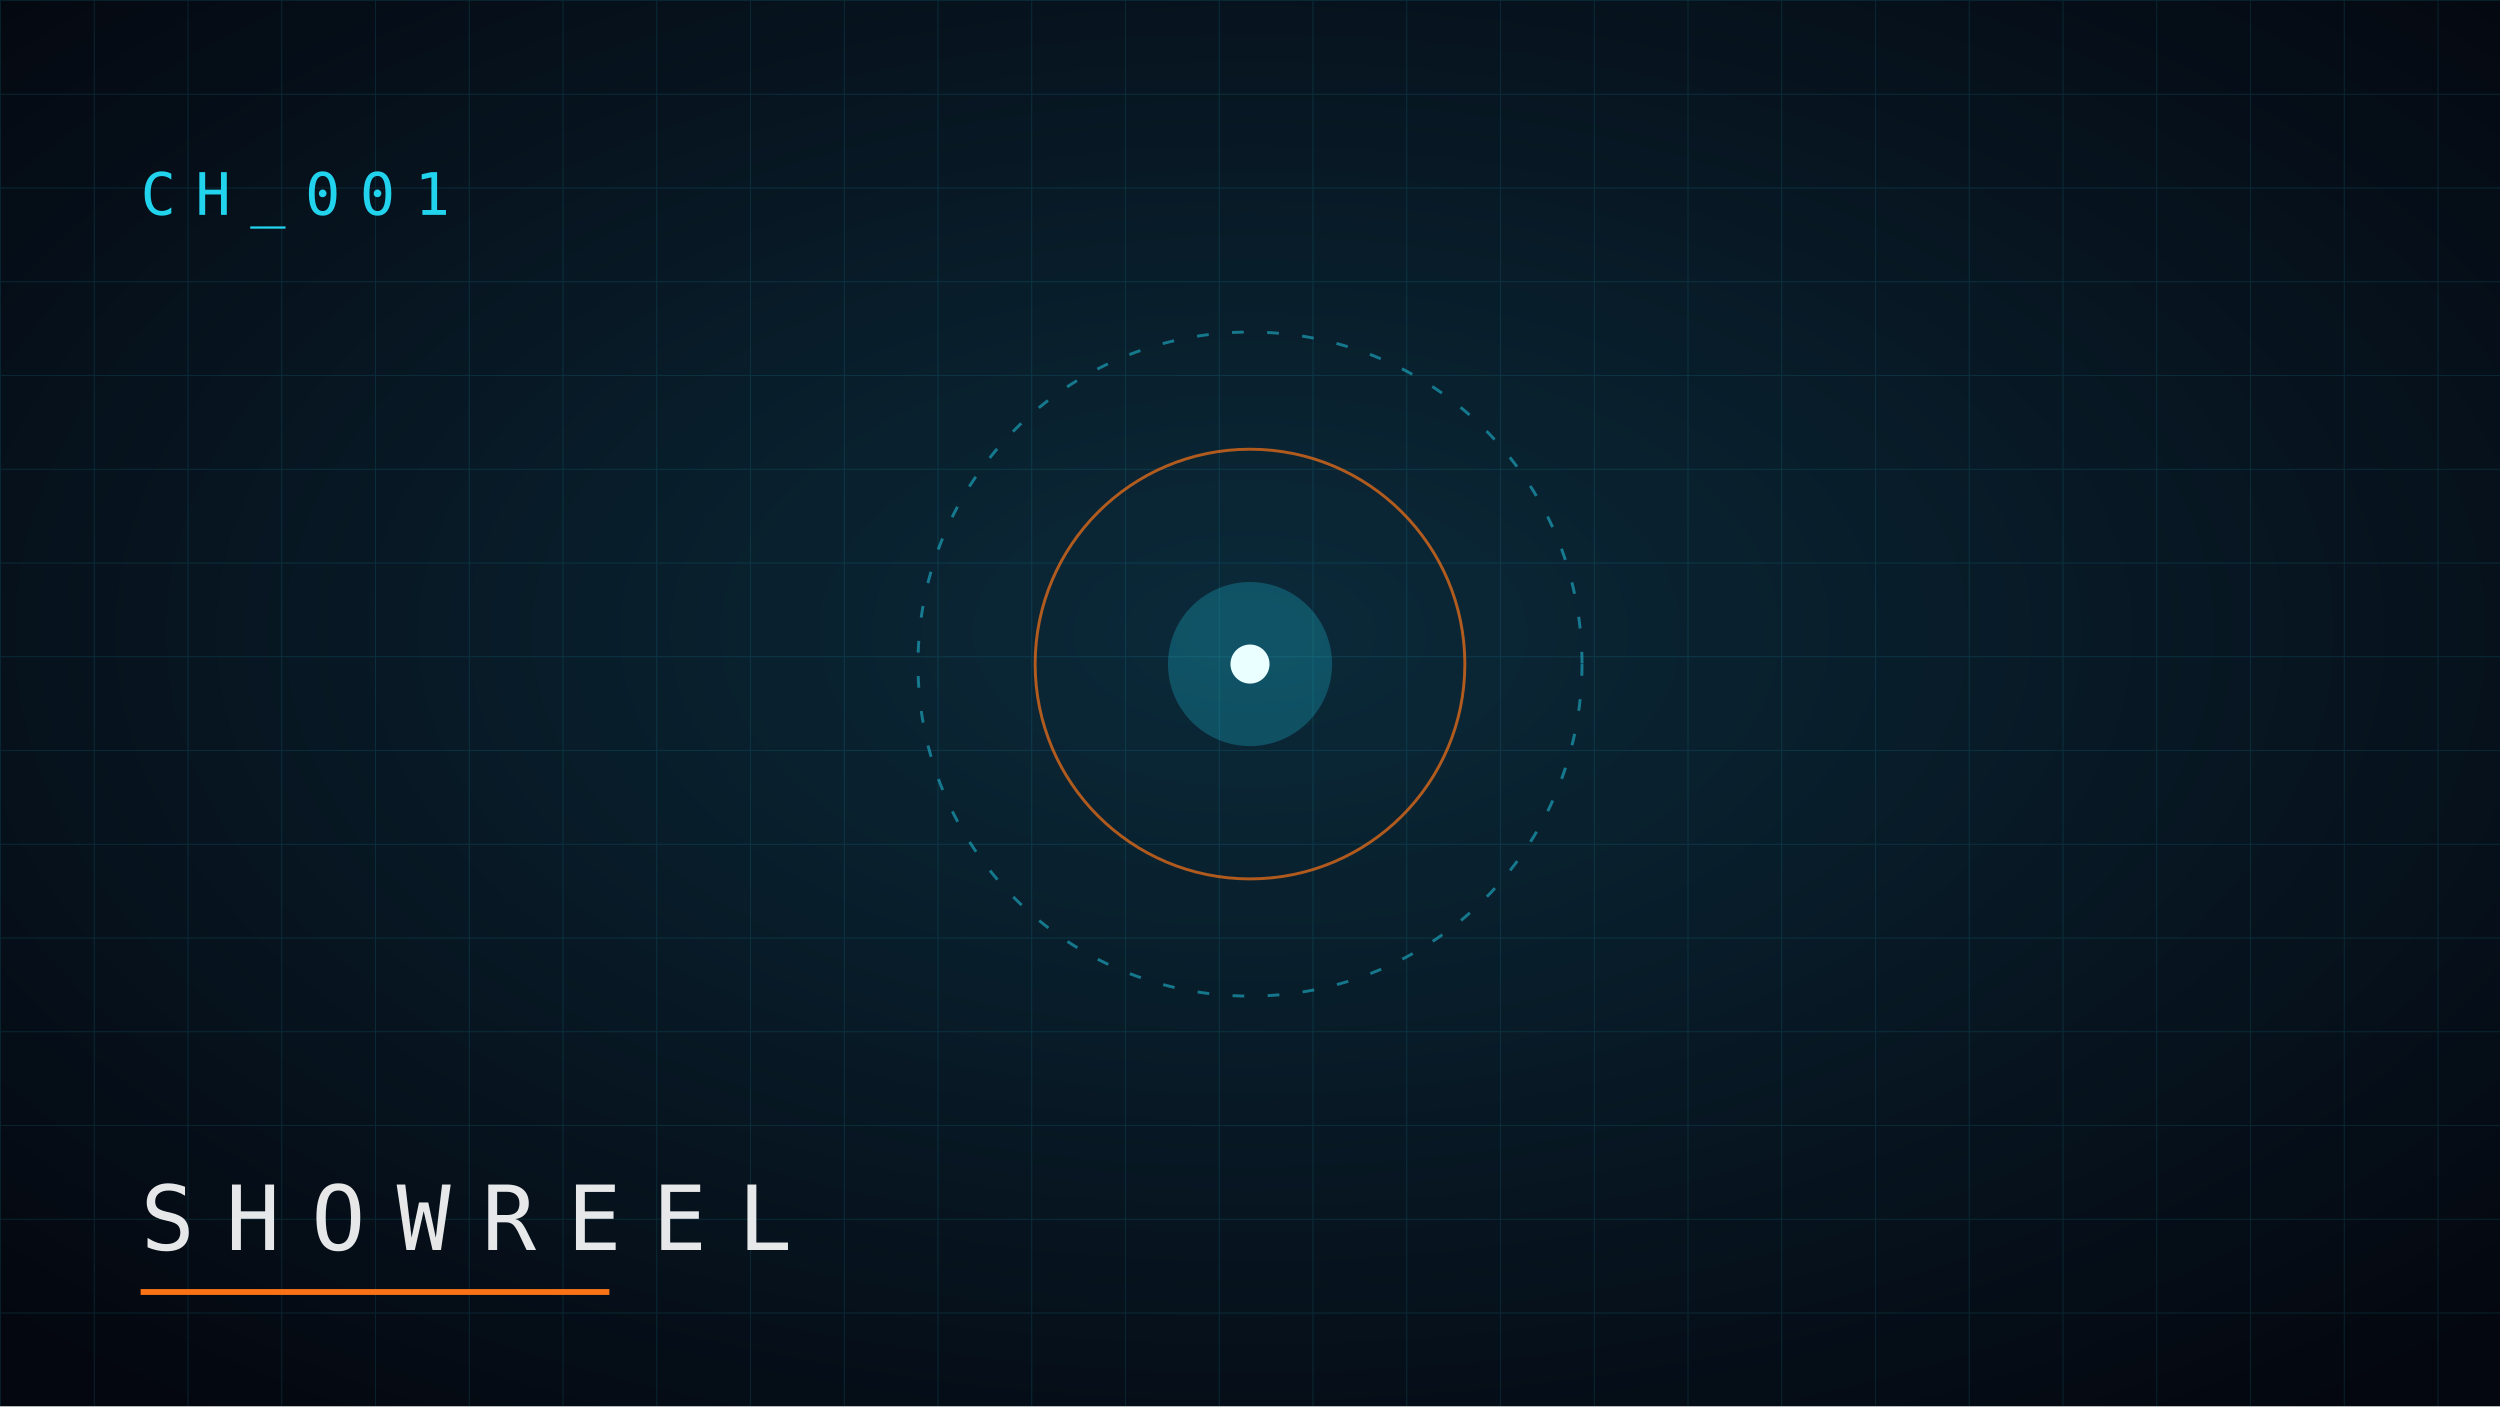
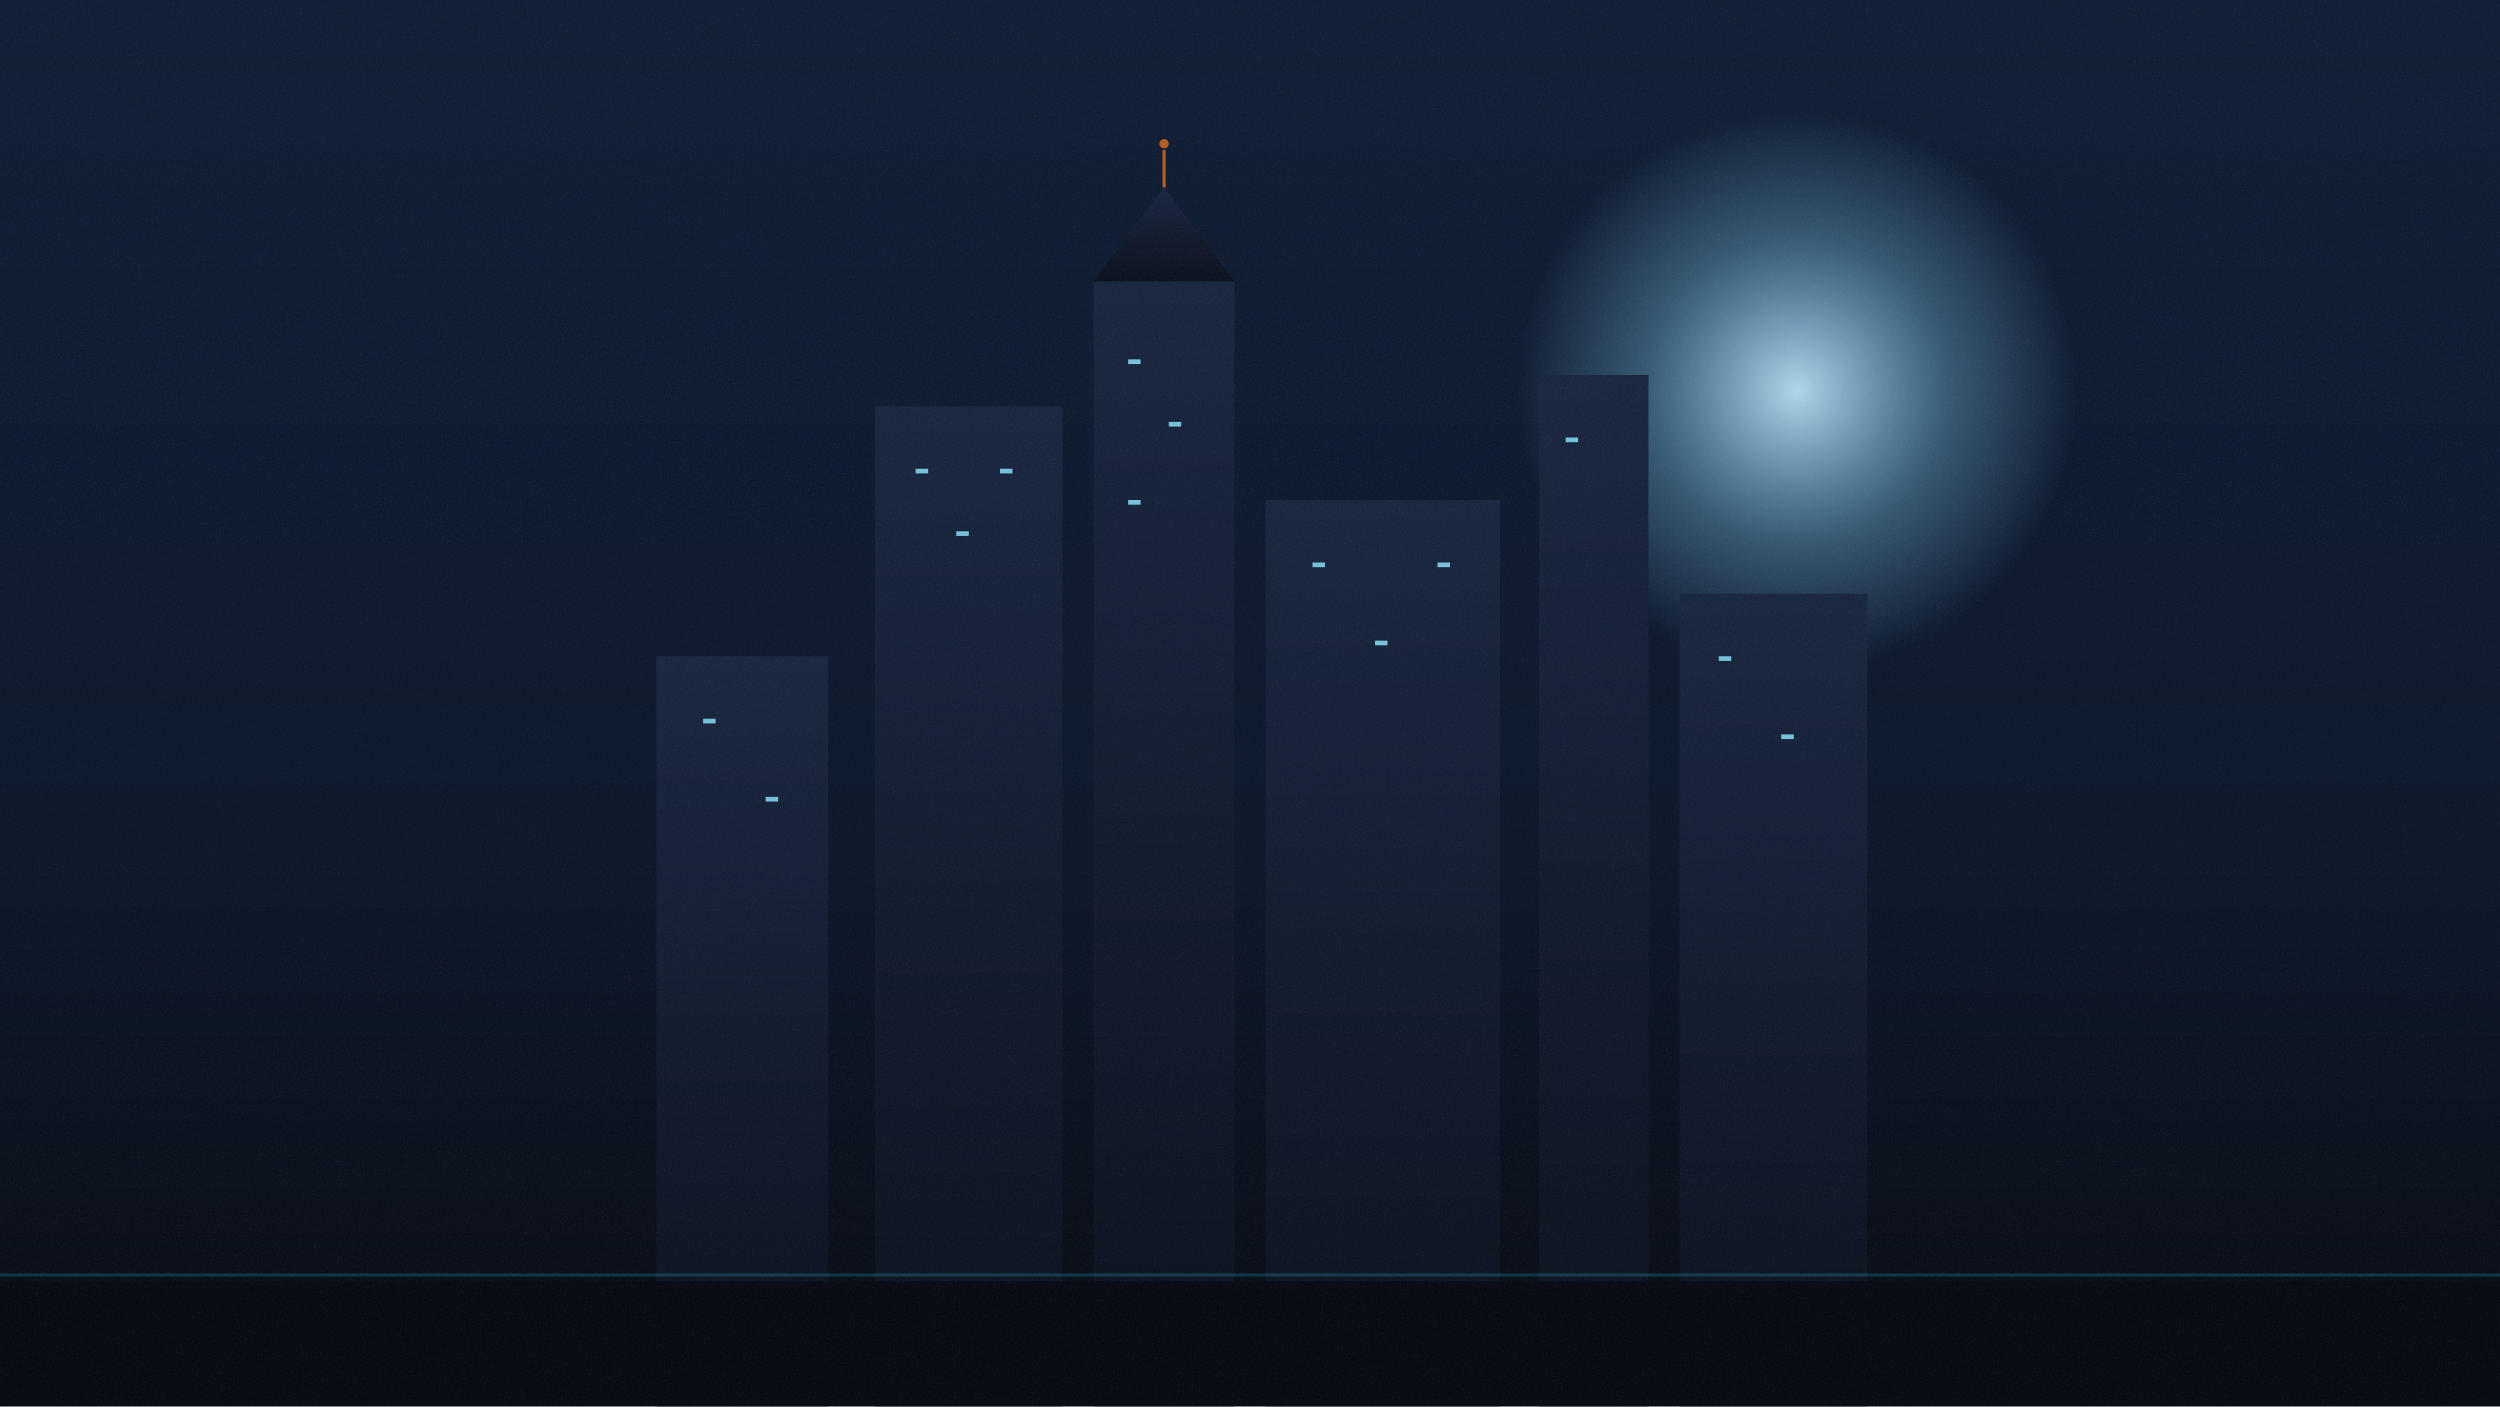
- <svg xmlns="http://www.w3.org/2000/svg" viewBox="0 0 1280 720">
+ <svg xmlns="http://www.w3.org/2000/svg" viewBox="0 0 1600 900" preserveAspectRatio="xMidYMid slice">
  <defs>
-     <radialGradient id="g" cx="50%" cy="45%" r="70%">
-       <stop offset="0%" stop-color="#0b2a3a" />
-       <stop offset="100%" stop-color="#04070f" />
+     <linearGradient id="sky1" x1="0" y1="0" x2="0" y2="1">
+       <stop offset="0" stop-color="#0c1b30" />
+       <stop offset="0.6" stop-color="#091428" />
+       <stop offset="1" stop-color="#04070f" />
+     </linearGradient>
+     <linearGradient id="tower" x1="0" y1="0" x2="0" y2="1">
+       <stop offset="0" stop-color="#16233d" />
+       <stop offset="1" stop-color="#070d1a" />
+     </linearGradient>
+     <radialGradient id="moon" cx="0.5" cy="0.5" r="0.5">
+       <stop offset="0" stop-color="#bfe9ff" stop-opacity="0.9" />
+       <stop offset="0.55" stop-color="#7cc7ee" stop-opacity="0.35" />
+       <stop offset="1" stop-color="#7cc7ee" stop-opacity="0" />
    </radialGradient>
-     <pattern id="grid" width="48" height="48" patternUnits="userSpaceOnUse">
-       <path d="M48 0H0V48" fill="none" stroke="#22d3ee" stroke-opacity="0.12" />
-     </pattern>
+     <filter id="grain1">
+       <feTurbulence type="fractalNoise" baseFrequency="0.9" numOctaves="2" stitchTiles="stitch" />
+       <feColorMatrix type="matrix" values="0 0 0 0 1  0 0 0 0 1  0 0 0 0 1  0 0 0 0.05 0" />
+     </filter>
  </defs>
-   <rect width="1280" height="720" fill="url(#g)" />
-   <rect width="1280" height="720" fill="url(#grid)" />
-   <circle cx="640" cy="340" r="170" fill="none" stroke="#22d3ee" stroke-opacity="0.5" stroke-width="1.5" stroke-dasharray="6 12" />
-   <circle cx="640" cy="340" r="110" fill="none" stroke="#f97316" stroke-opacity="0.7" stroke-width="1.5" />
-   <circle cx="640" cy="340" r="42" fill="#22d3ee" fill-opacity="0.25" />
-   <circle cx="640" cy="340" r="10" fill="#eaffff" />
-   <text x="72" y="110" font-family="monospace" font-size="30" letter-spacing="10" fill="#22d3ee">CH_001</text>
-   <text x="72" y="640" font-family="monospace" font-size="46" letter-spacing="16" fill="#ffffff" fill-opacity="0.9">SHOWREEL</text>
-   <rect x="72" y="660" width="240" height="3" fill="#f97316" />
+   <rect width="1600" height="900" fill="url(#sky1)" />
+   <circle cx="1150" cy="250" r="180" fill="url(#moon)" />
+   <g fill="url(#tower)">
+     <rect x="560" y="260" width="120" height="640" />
+     <rect x="700" y="180" width="90" height="720" />
+     <rect x="810" y="320" width="150" height="580" />
+     <rect x="985" y="240" width="70" height="660" />
+     <rect x="1075" y="380" width="120" height="520" />
+     <rect x="420" y="420" width="110" height="480" />
+     <polygon points="700,180 745,120 790,180" />
+   </g>
+   <g fill="#8be9ff" opacity="0.8">
+     <rect x="586" y="300" width="8" height="3" />
+     <rect x="612" y="340" width="8" height="3" />
+     <rect x="640" y="300" width="8" height="3" />
+     <rect x="722" y="230" width="8" height="3" />
+     <rect x="748" y="270" width="8" height="3" />
+     <rect x="722" y="320" width="8" height="3" />
+     <rect x="840" y="360" width="8" height="3" />
+     <rect x="880" y="410" width="8" height="3" />
+     <rect x="920" y="360" width="8" height="3" />
+     <rect x="1002" y="280" width="8" height="3" />
+     <rect x="1100" y="420" width="8" height="3" />
+     <rect x="1140" y="470" width="8" height="3" />
+     <rect x="450" y="460" width="8" height="3" />
+     <rect x="490" y="510" width="8" height="3" />
+   </g>
+   <g stroke="#f97316" stroke-width="2" opacity="0.7">
+     <line x1="745" y1="120" x2="745" y2="96" />
+     <circle cx="745" cy="92" r="3" fill="#f97316" stroke="none" />
+   </g>
+   <rect y="820" width="1600" height="80" fill="#04070f" />
+   <rect y="815" width="1600" height="2" fill="#22d3ee" opacity="0.2" />
+   <rect width="1600" height="900" filter="url(#grain1)" />
</svg>
